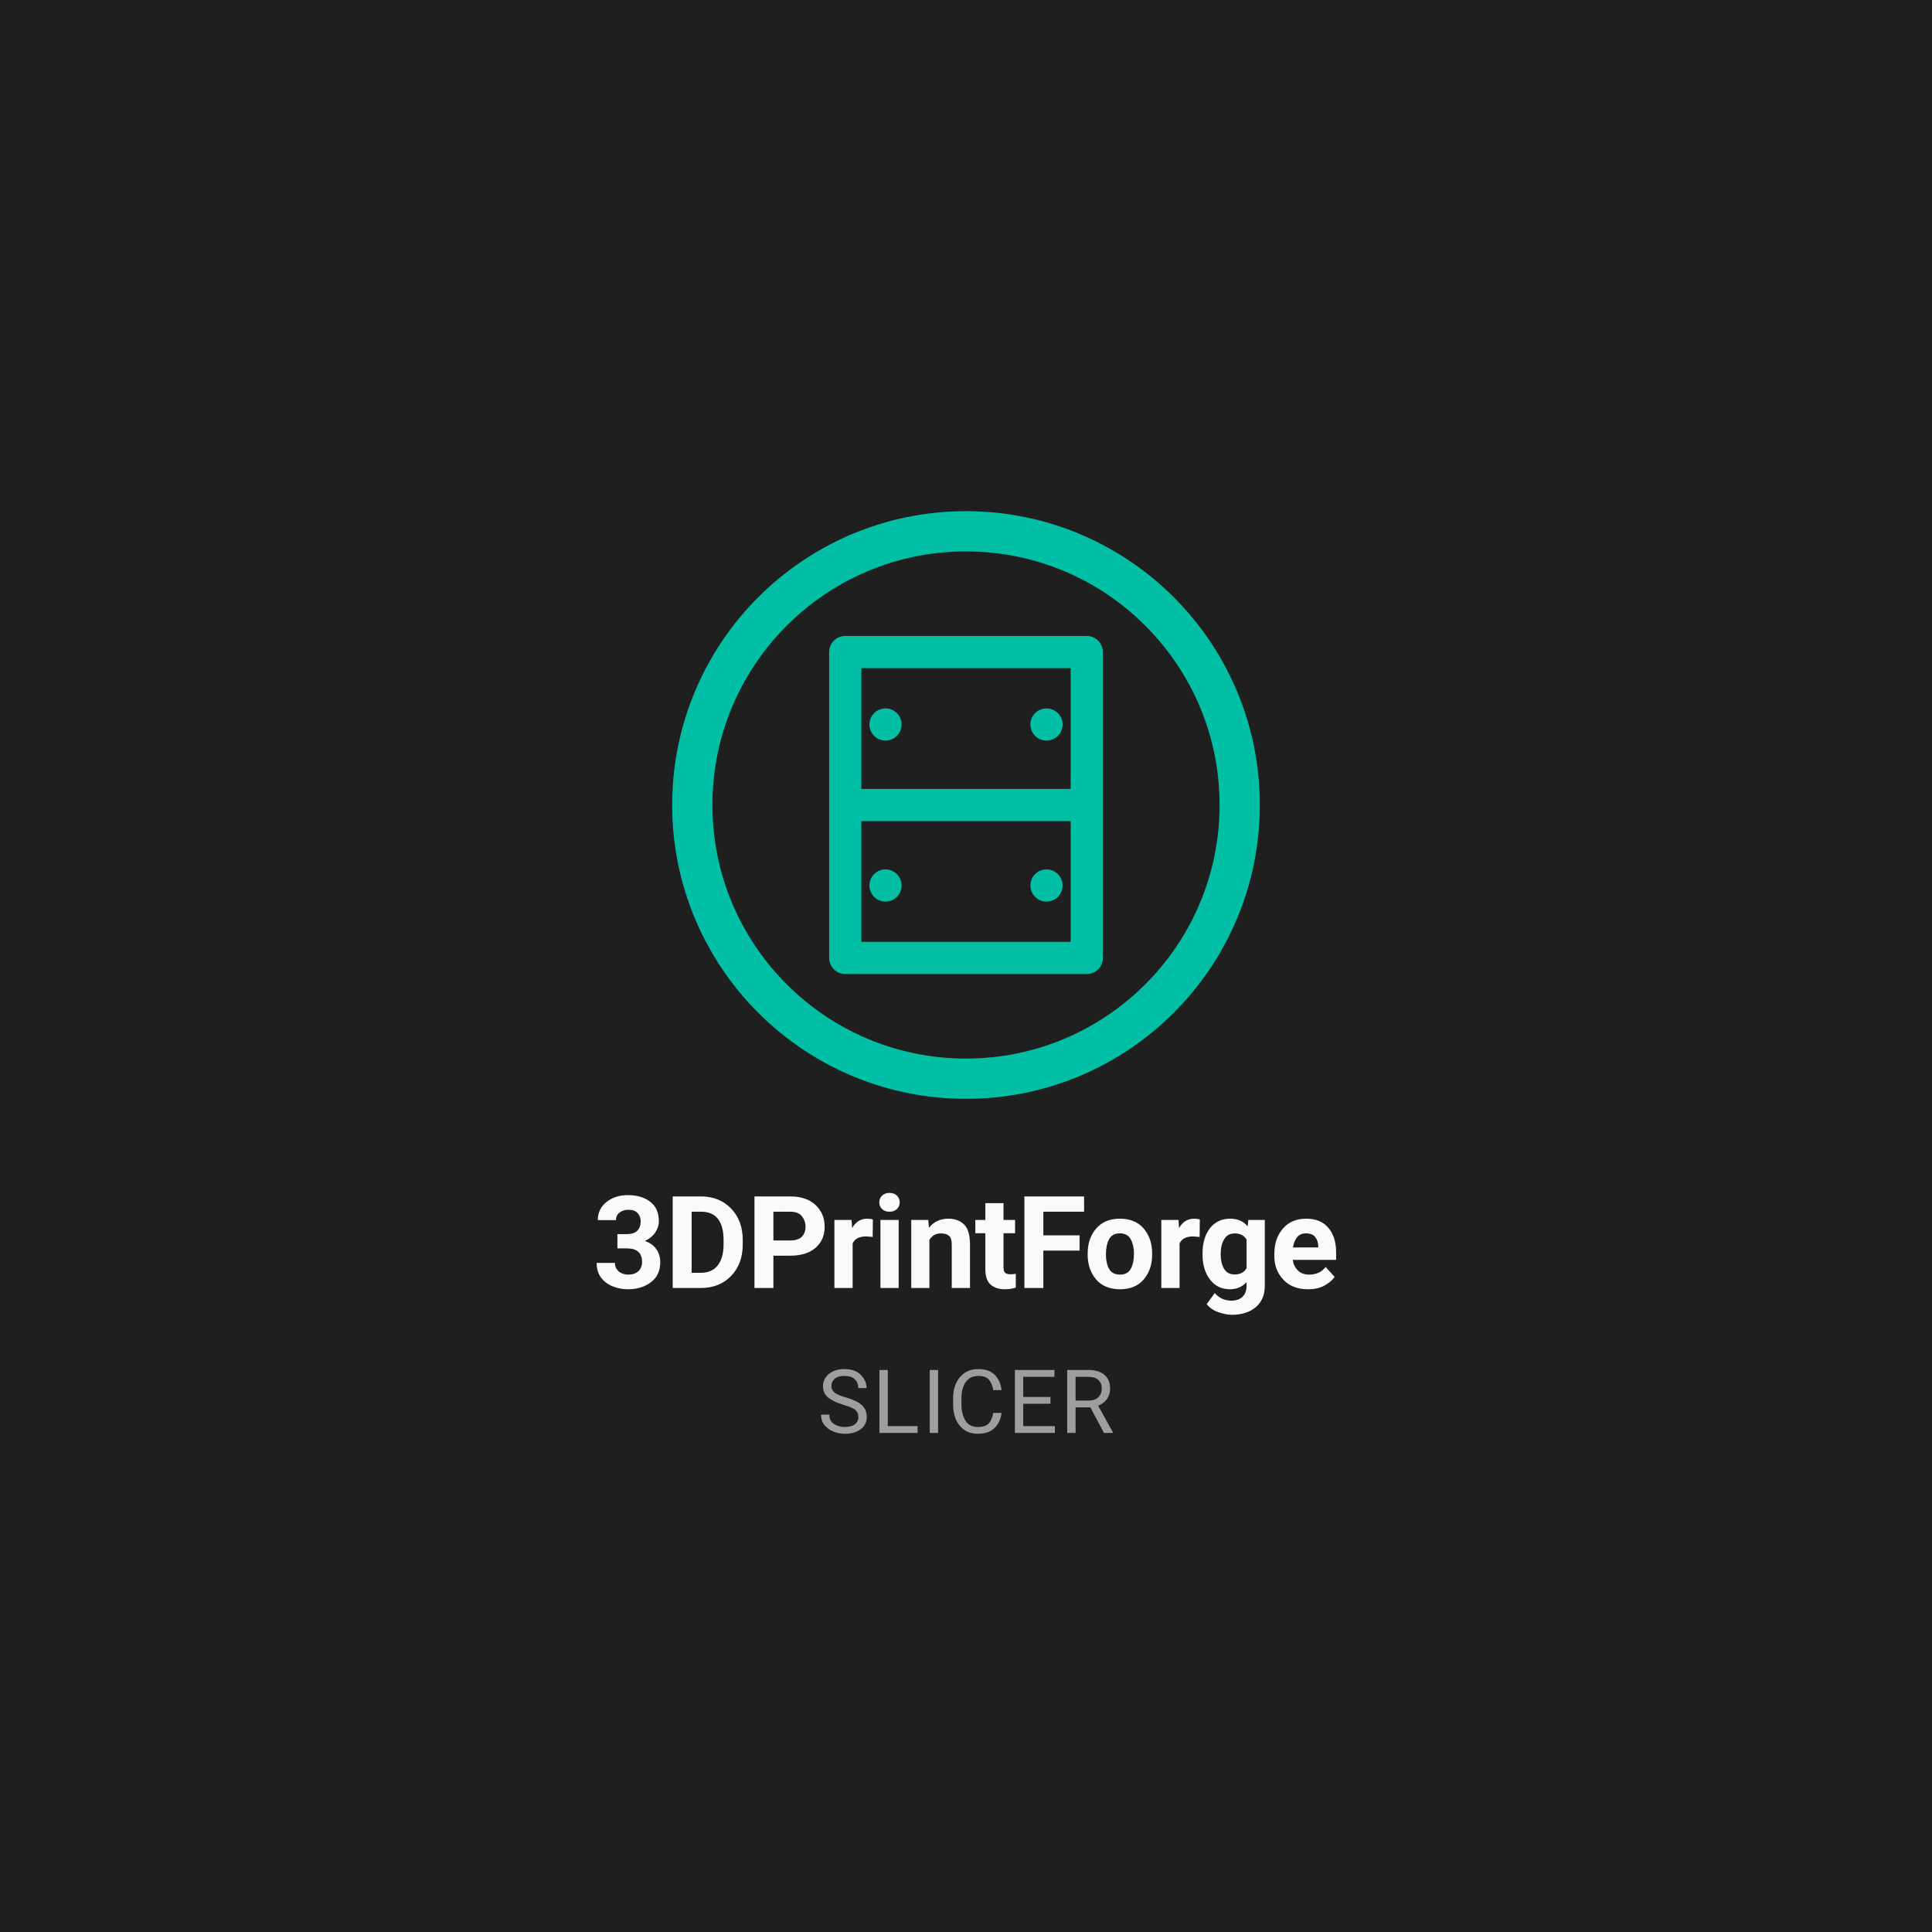
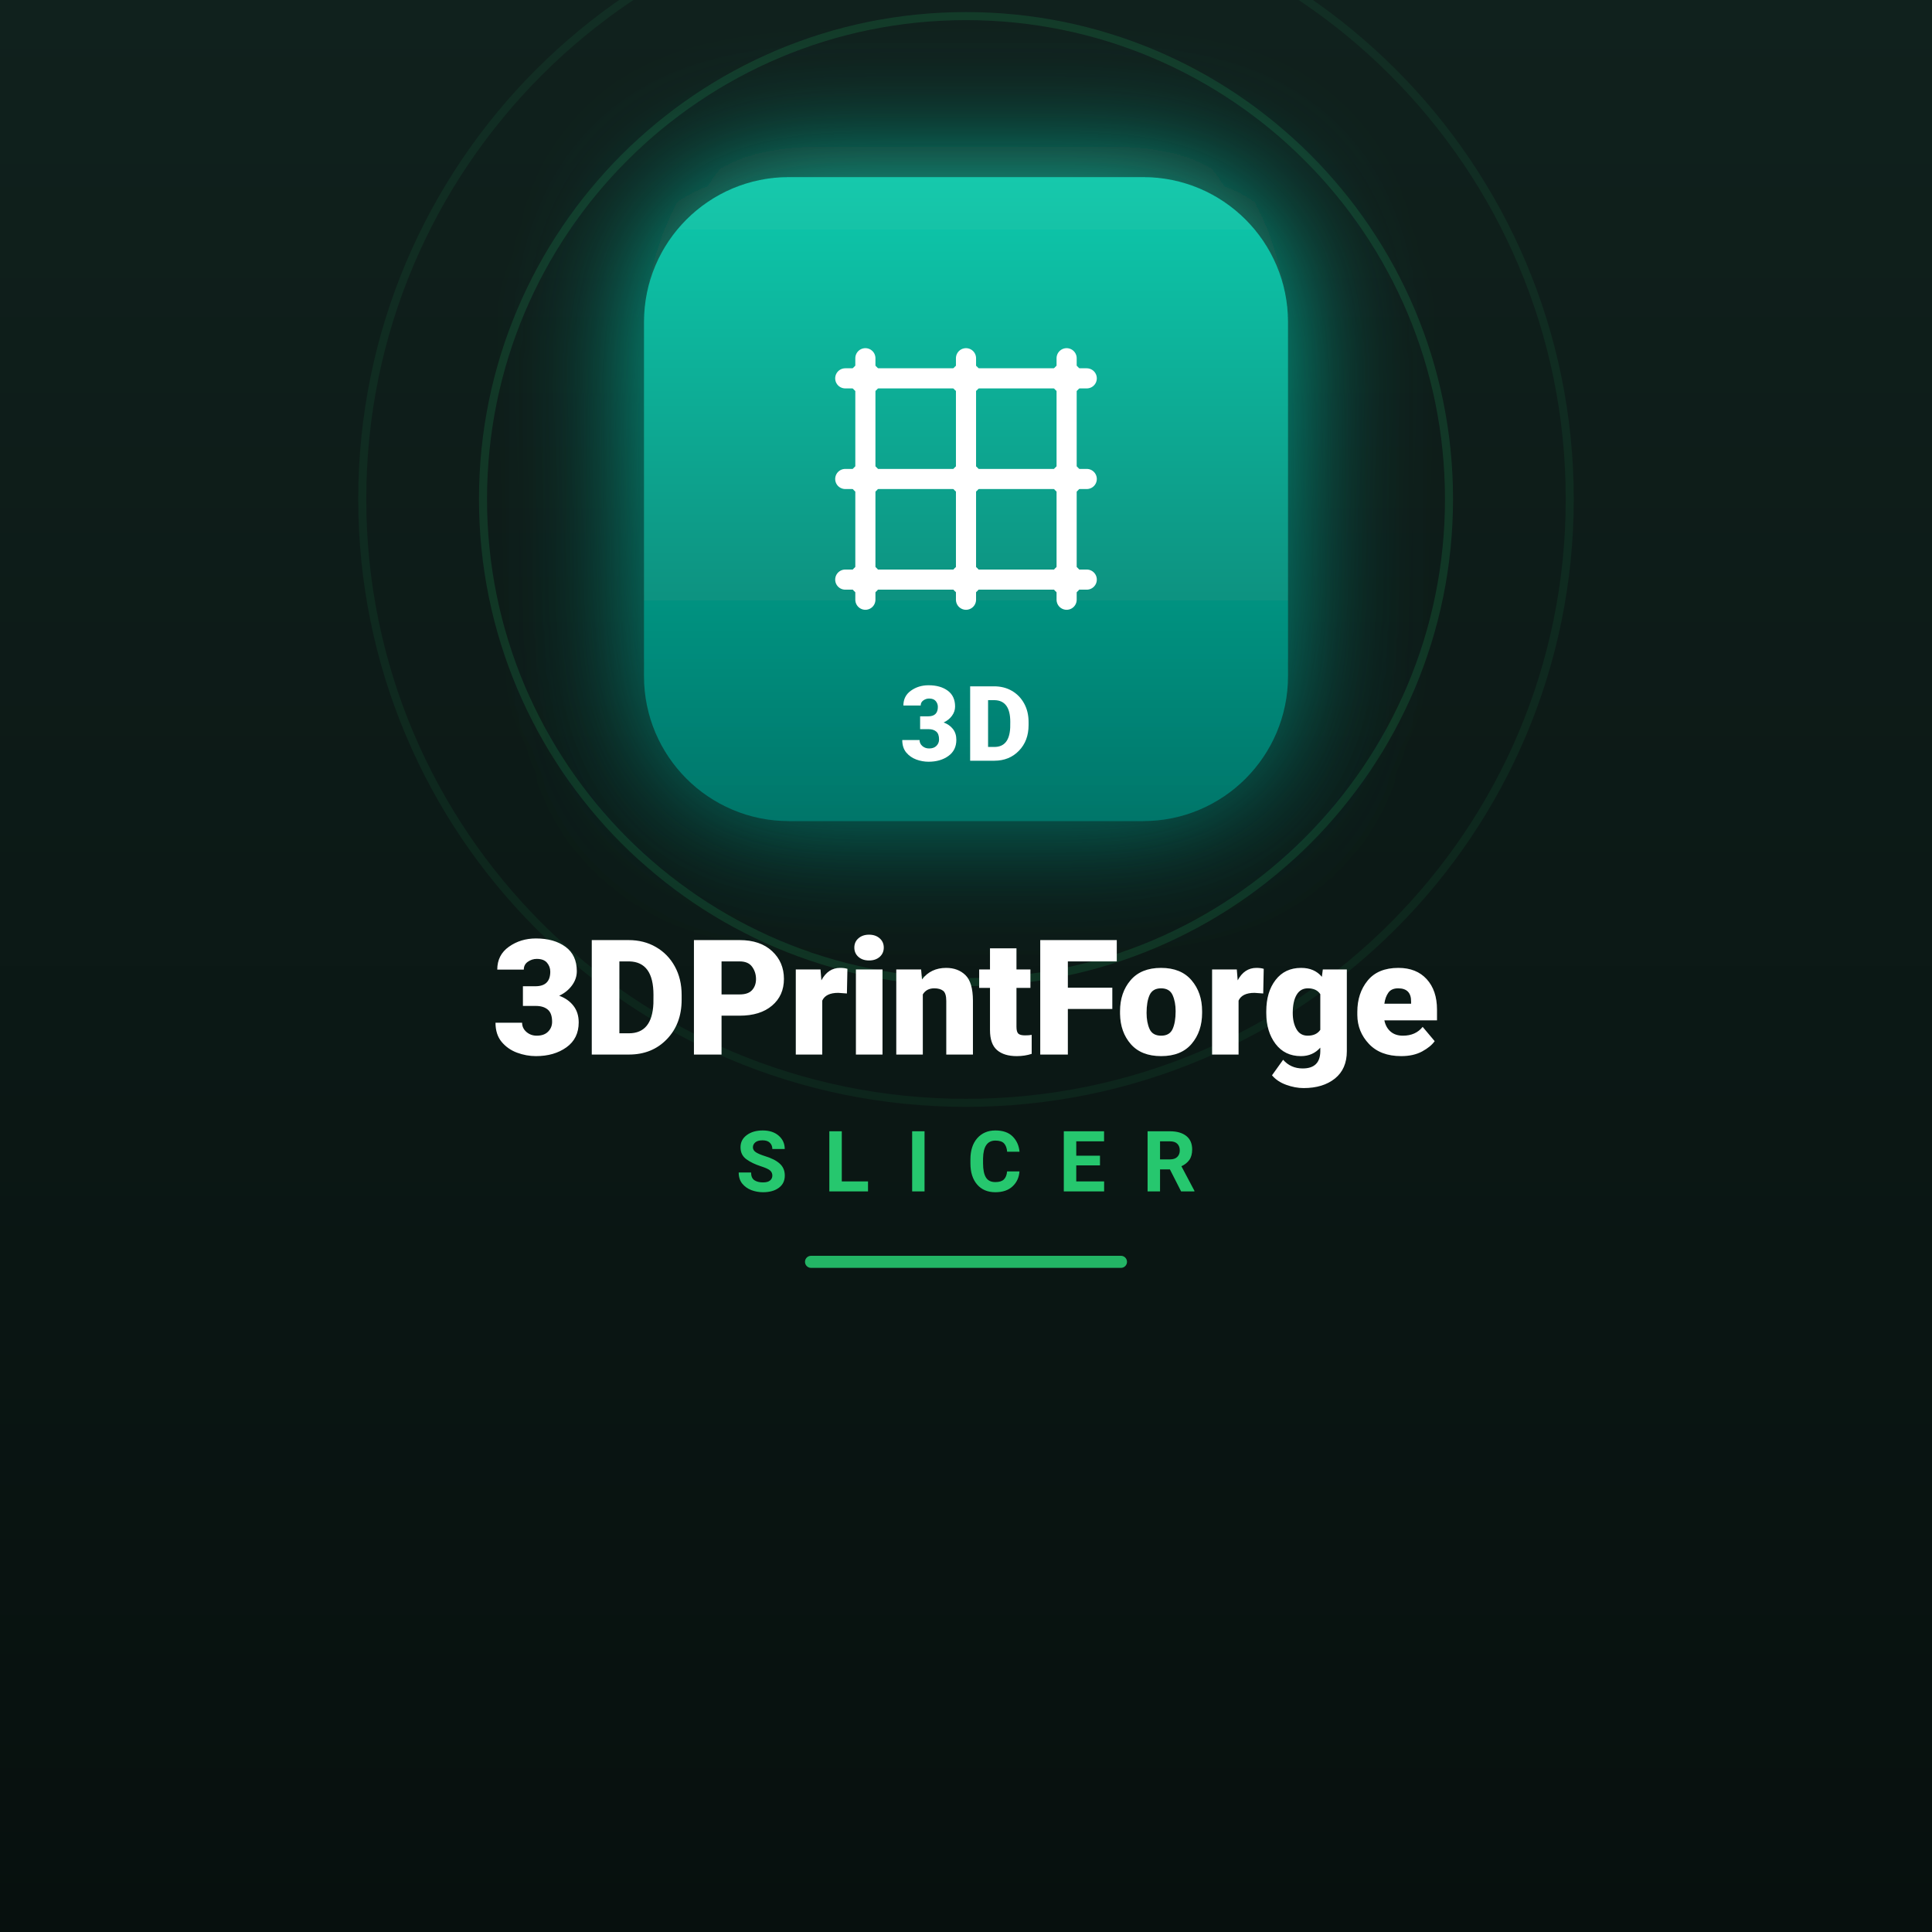
<svg xmlns="http://www.w3.org/2000/svg" width="480" height="480" viewBox="0 0 480 480">
-   <rect width="480" height="480" fill="#1F1F1F" />
-   <g transform="translate(240 200)">
-     <circle r="68" fill="none" stroke="#00BFA5" stroke-width="10" />
-     <path d="M -30 -38 L -30 38 M 30 -38 L 30 38 M -30 -38 L 30 -38 M -30 0 L 30 0 M -30 38 L 30 38" fill="none" stroke="#00BFA5" stroke-width="8" stroke-linecap="round" stroke-linejoin="round" />
-     <circle cx="-20" cy="-20" r="4" fill="#00BFA5" />
-     <circle cx="20" cy="-20" r="4" fill="#00BFA5" />
-     <circle cx="-20" cy="20" r="4" fill="#00BFA5" />
-     <circle cx="20" cy="20" r="4" fill="#00BFA5" />
+   <defs>
+     <linearGradient id="bg" x1="0" y1="0" x2="0" y2="1">
+       <stop offset="0" stop-color="#10211D" />
+       <stop offset="1" stop-color="#07100E" />
+     </linearGradient>
+     <linearGradient id="mark" x1="0" y1="0" x2="0" y2="1">
+       <stop offset="0" stop-color="#13C9AC" />
+       <stop offset="1" stop-color="#00766A" />
+     </linearGradient>
+     <filter id="glow" x="-40%" y="-40%" width="180%" height="180%">
+       <feGaussianBlur stdDeviation="16" result="b" />
+       <feMerge>
+         <feMergeNode in="b" />
+         <feMergeNode in="SourceGraphic" />
+       </feMerge>
+     </filter>
+   </defs>
+   <rect width="480" height="480" fill="url(#bg)" />
+   <circle cx="240" cy="124" r="120" fill="none" stroke="#26C76E" stroke-width="2" opacity="0.16" />
+   <circle cx="240" cy="124" r="150" fill="none" stroke="#26C76E" stroke-width="2" opacity="0.08" />
+   <g filter="url(#glow)">
+     <rect x="160" y="44" width="160" height="160" rx="36" fill="url(#mark)" />
  </g>
-   <text x="240" y="320" text-anchor="middle" font-family="-apple-system, Segoe UI, Roboto, sans-serif" font-weight="700" font-size="32" fill="#FAFAFA" letter-spacing="-0.5">3DPrintForge</text>
-   <text x="240" y="356" text-anchor="middle" font-family="-apple-system, Segoe UI, Roboto, sans-serif" font-weight="400" font-size="22" fill="#9E9E9E" letter-spacing="0.5">SLICER</text>
+   <g transform="translate(240 119)" stroke="#FFFFFF" stroke-width="5" stroke-linecap="round" fill="none">
+     <line x1="-25" y1="-30" x2="-25" y2="30" />
+     <line x1="0" y1="-30" x2="0" y2="30" />
+     <line x1="25" y1="-30" x2="25" y2="30" />
+     <line x1="-30" y1="-25" x2="30" y2="-25" />
+     <line x1="-30" y1="0" x2="30" y2="0" />
+     <line x1="-30" y1="25" x2="30" y2="25" />
+   </g>
+   <g transform="translate(240 119)" fill="#FFFFFF">
+     <circle cx="-25" cy="-25" r="4" />
+     <circle cx="0" cy="-25" r="4" />
+     <circle cx="25" cy="-25" r="4" />
+     <circle cx="-25" cy="0" r="4" />
+     <circle cx="0" cy="0" r="4" />
+     <circle cx="25" cy="0" r="4" />
+     <circle cx="-25" cy="25" r="4" />
+     <circle cx="0" cy="25" r="4" />
+     <circle cx="25" cy="25" r="4" />
+   </g>
+   <text x="240" y="189" text-anchor="middle" font-family="-apple-system, Segoe UI, Roboto, sans-serif" font-weight="800" font-size="26" fill="#FFFFFF" letter-spacing="1">3D</text>
+   <text x="240" y="262" text-anchor="middle" font-family="-apple-system, Segoe UI, Roboto, sans-serif" font-weight="800" font-size="40" fill="#FFFFFF" letter-spacing="-0.5">3DPrintForge</text>
+   <text x="240" y="296" text-anchor="middle" font-family="-apple-system, Segoe UI, Roboto, sans-serif" font-weight="600" font-size="21" fill="#26C76E" letter-spacing="9">SLICER</text>
+   <rect x="200" y="312" width="80" height="3" rx="1.5" fill="#26C76E" opacity="0.9" />
</svg>
